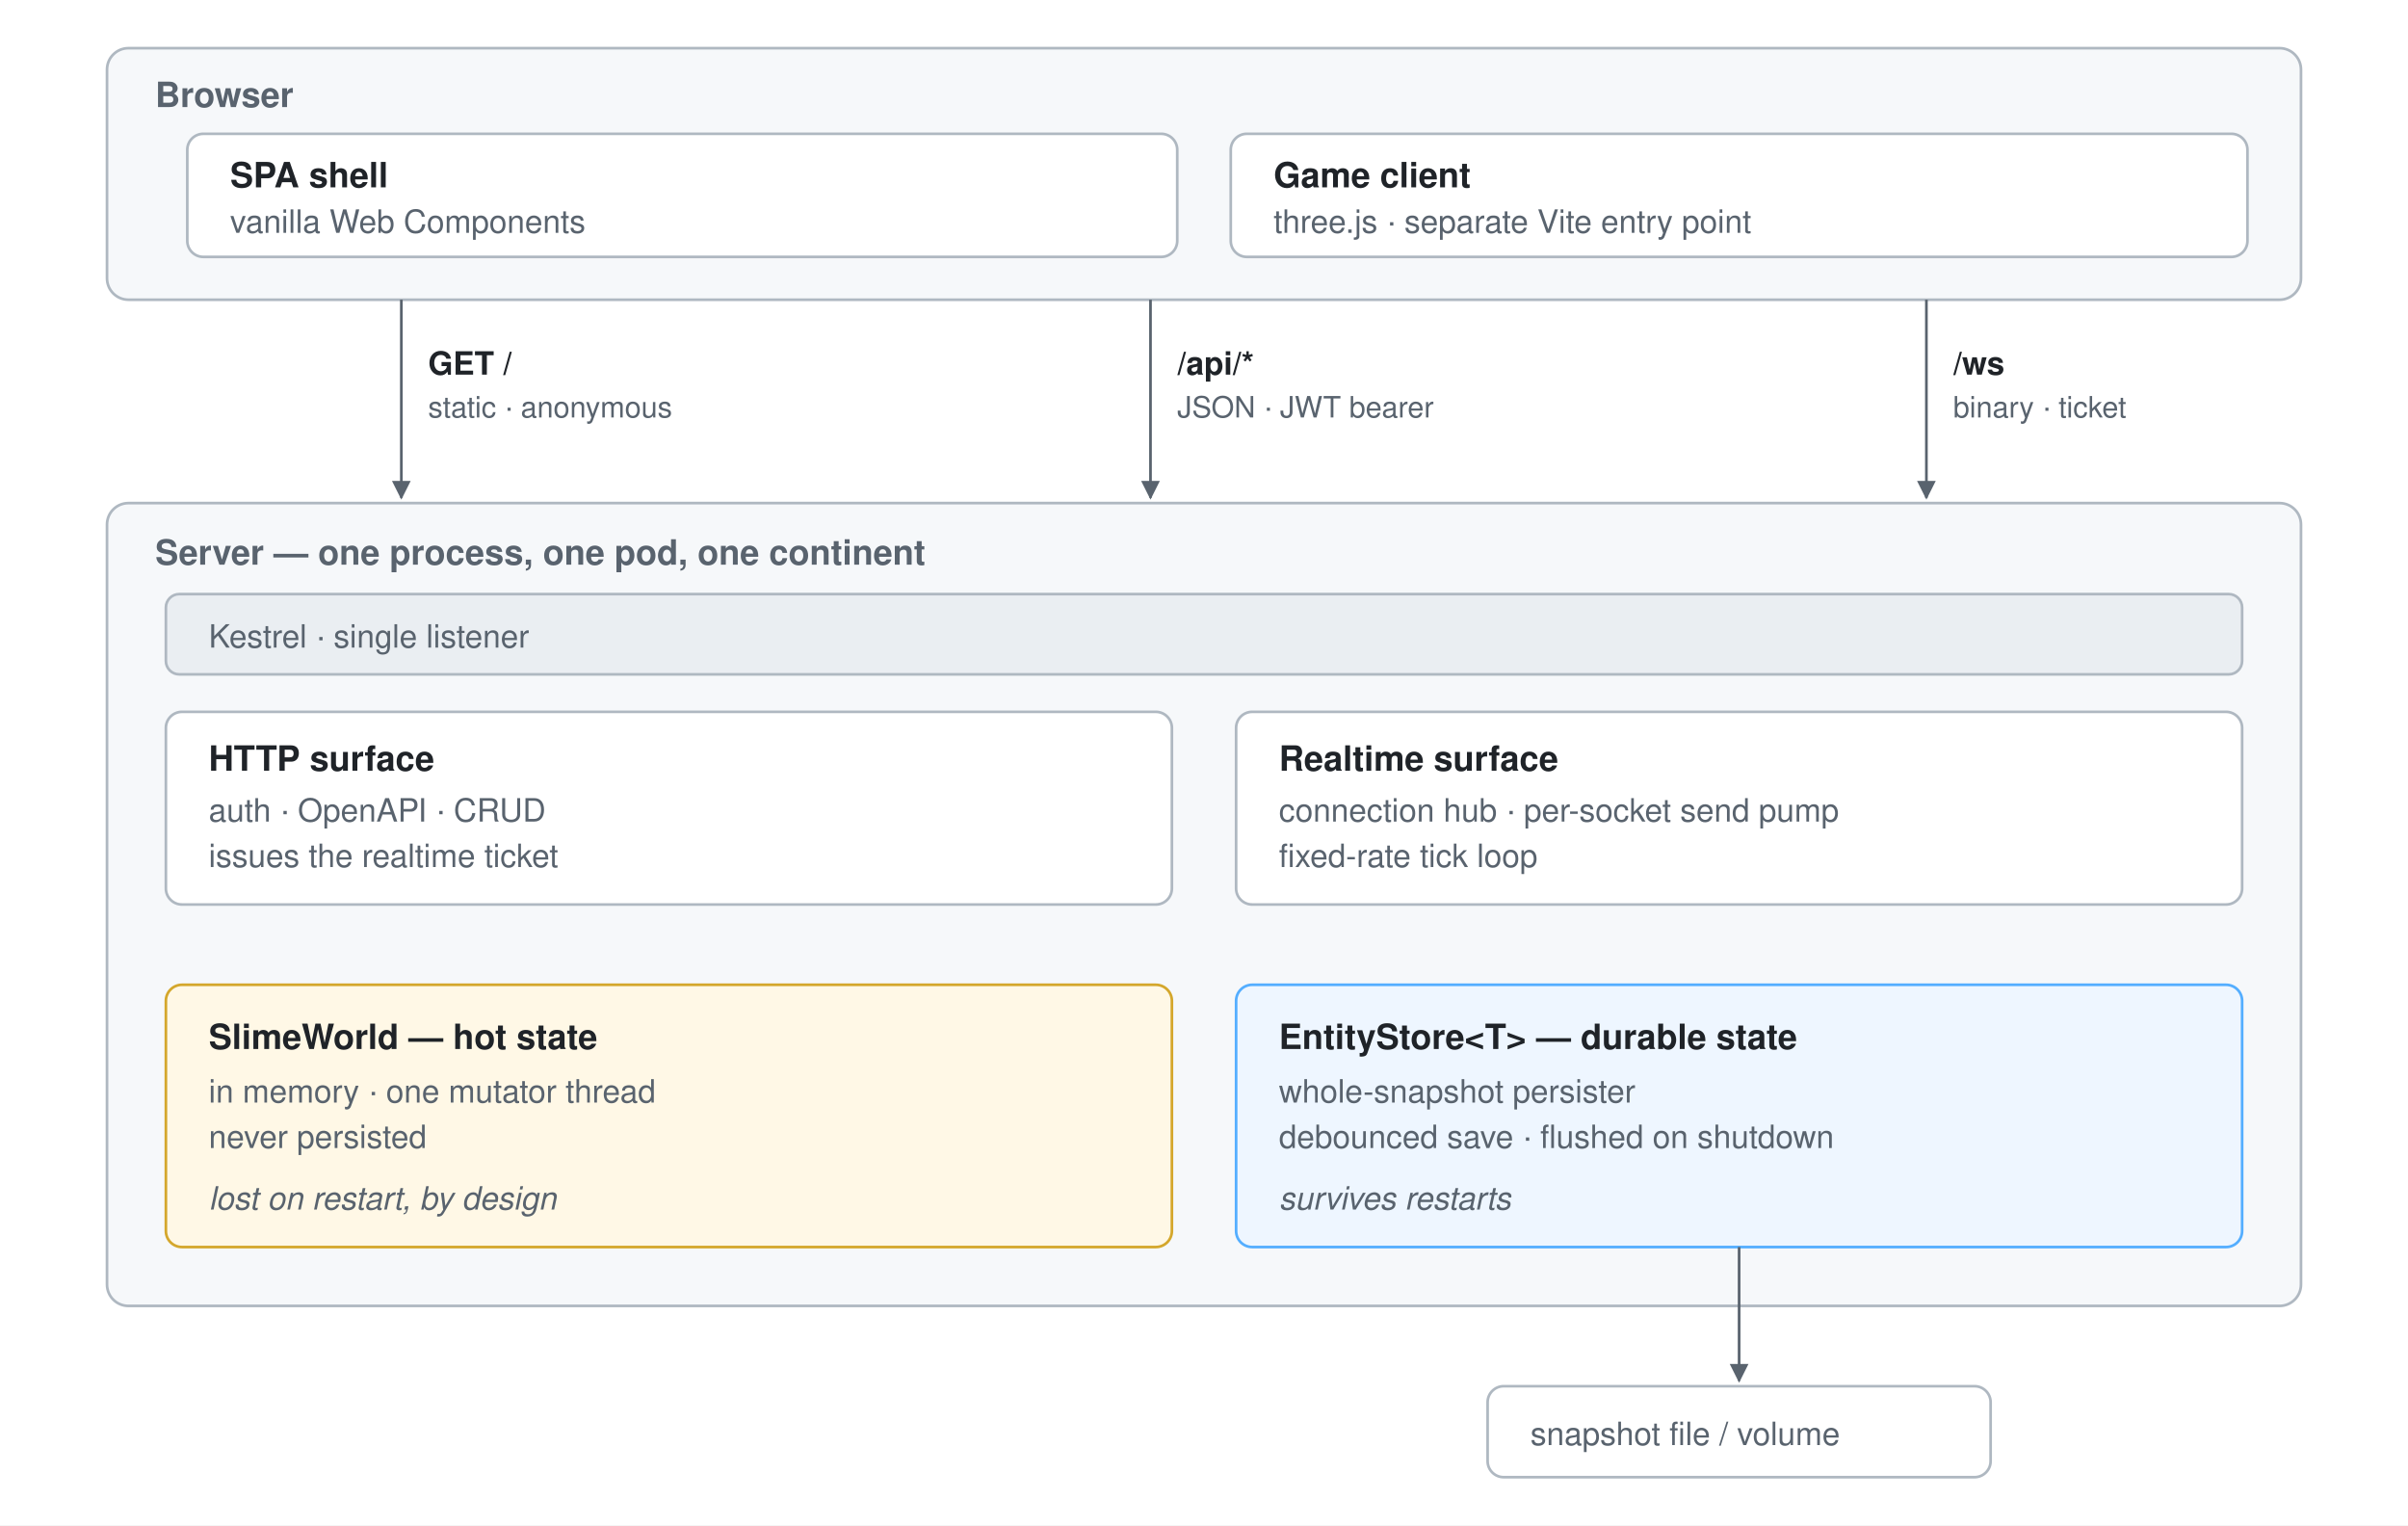
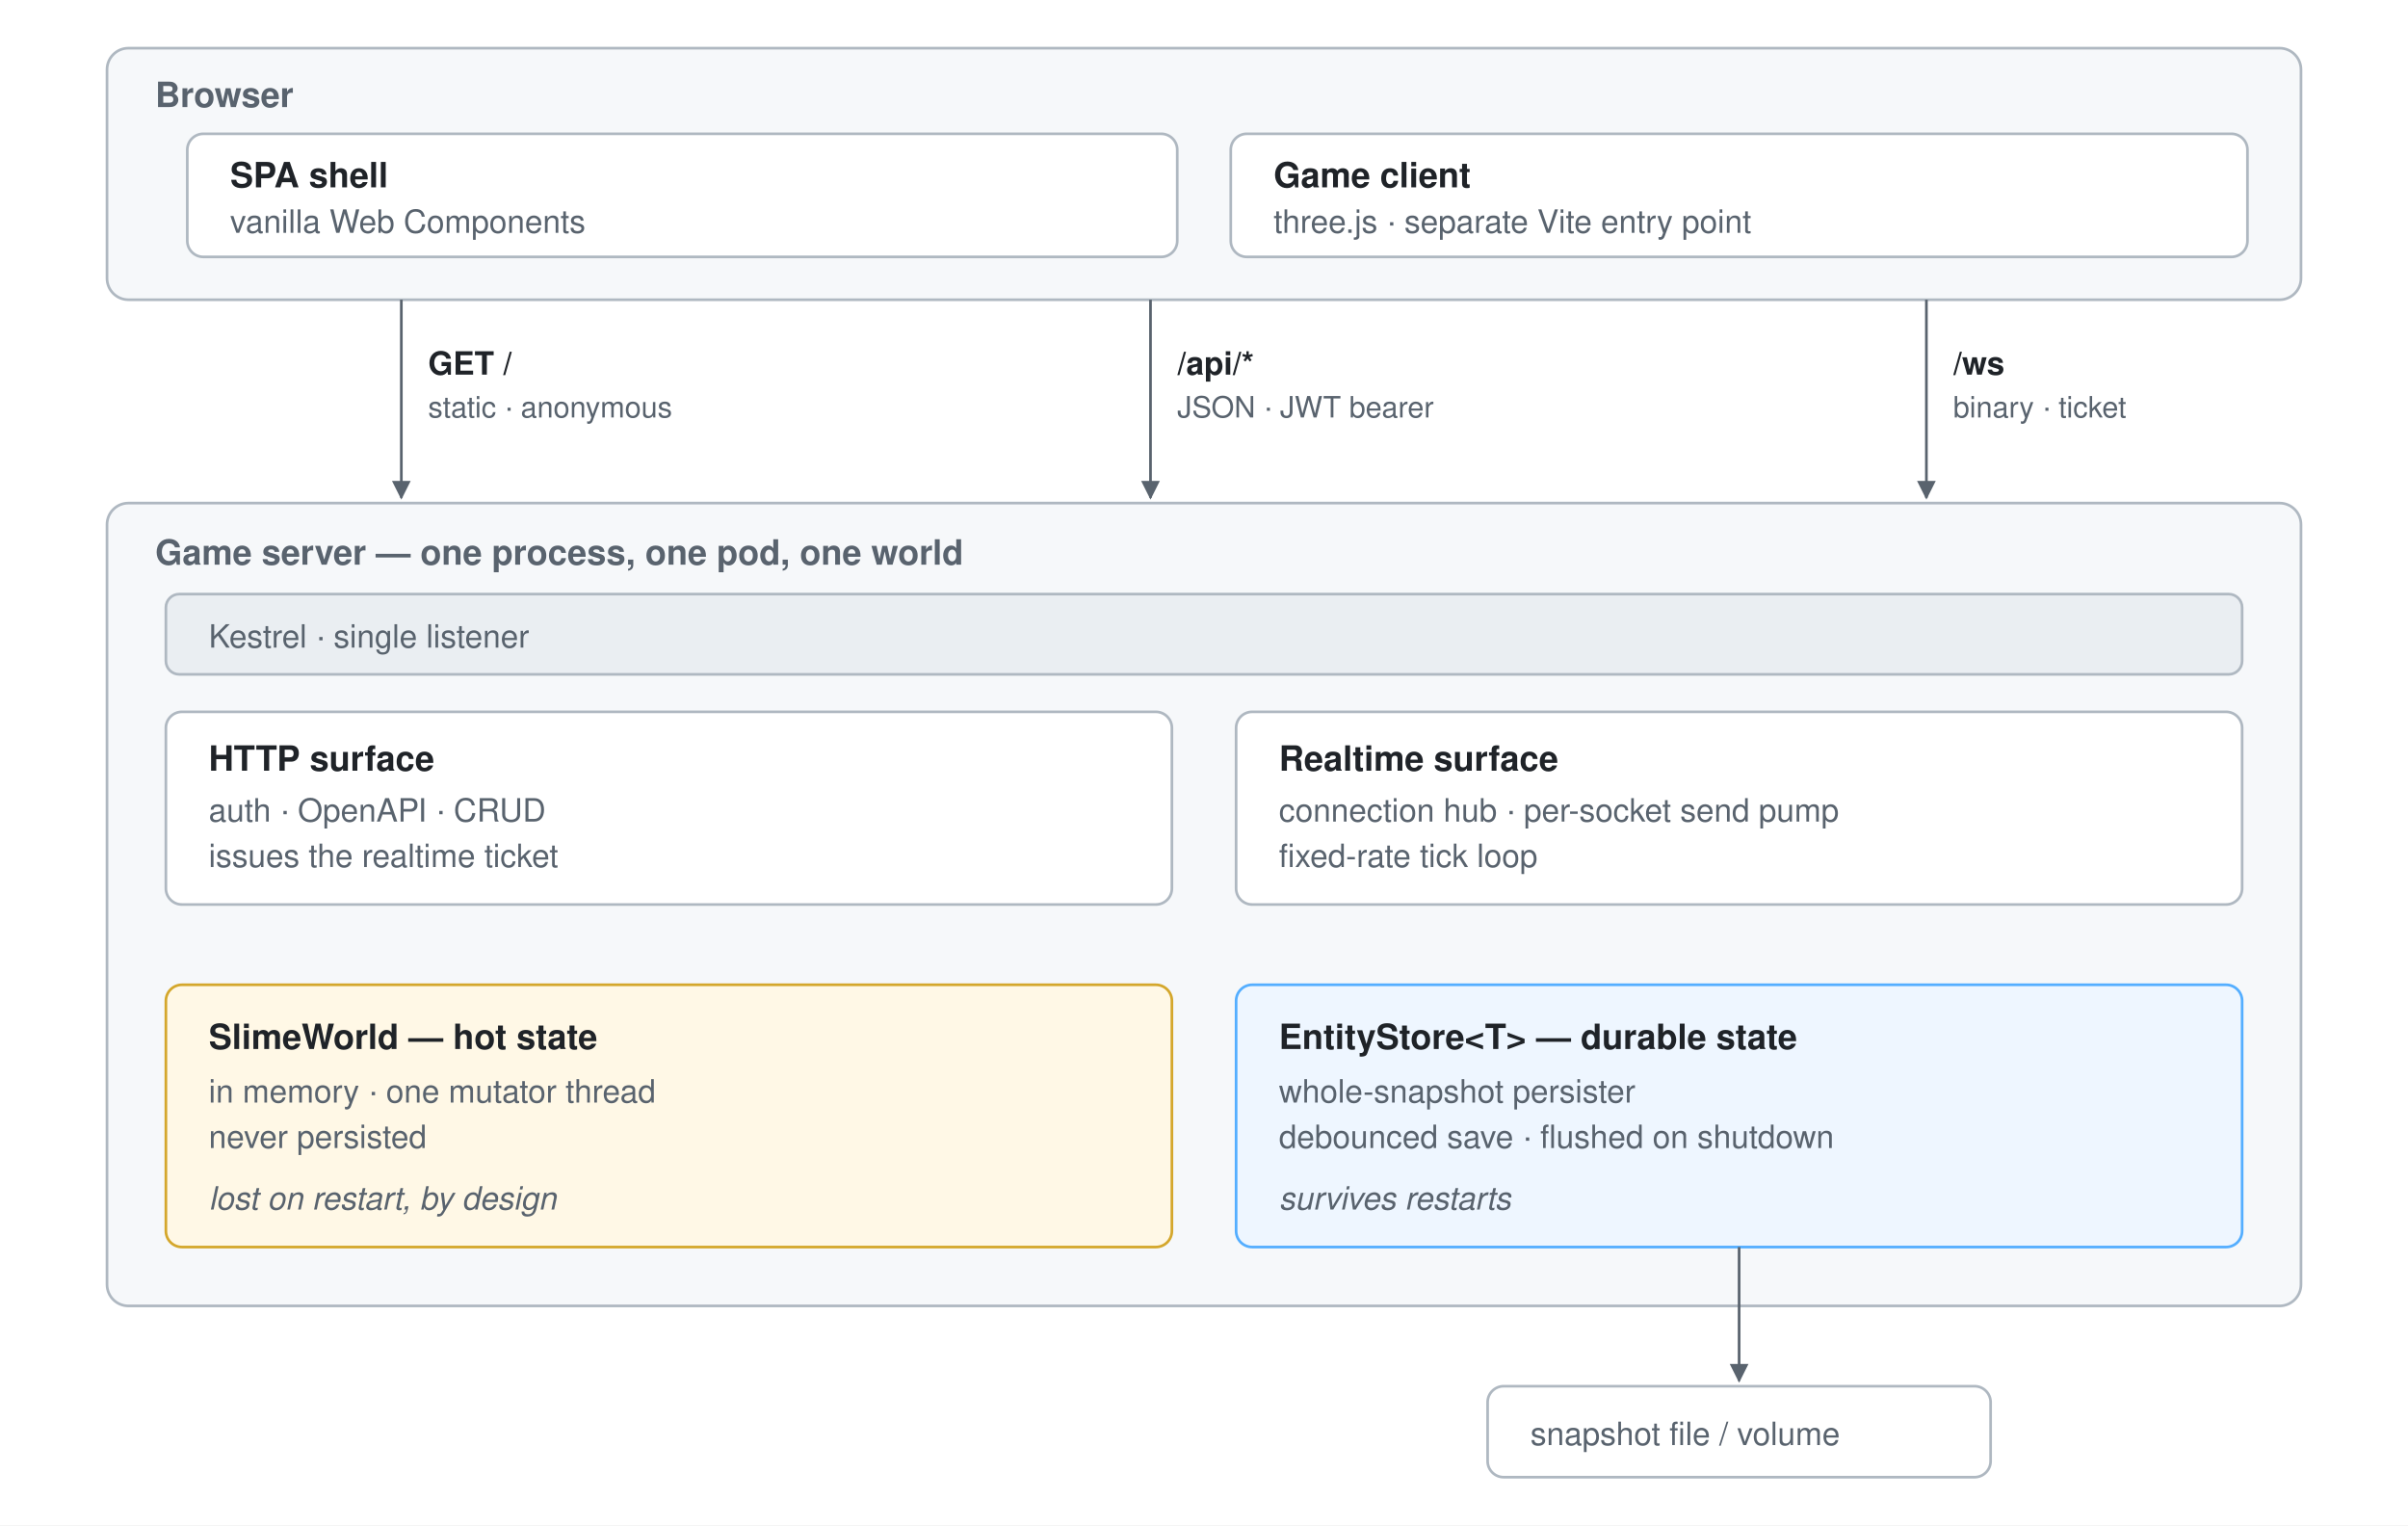
<svg xmlns="http://www.w3.org/2000/svg" viewBox="0 0 900 570" width="900" height="570" font-family="ui-sans-serif,-apple-system,Segoe UI,Helvetica,Arial,sans-serif">
  <style>
    .bg    { fill: #ffffff; }
    .outer { fill: #f6f8fa; stroke: #afb8c1; }
    .inner { fill: #ffffff; stroke: #afb8c1; }
    .hot   { fill: #fff8e6; stroke: #d4a72c; }
    .dur   { fill: #eef6ff; stroke: #54aeff; }
    .strip { fill: #eaeef2; stroke: #afb8c1; }
    .t     { fill: #1f2328; }
    .dim   { fill: #59636e; }
    .ln    { stroke: #59636e; }
    @media (prefers-color-scheme: dark) {
      .bg    { fill: #0d1117; }
      .outer { fill: #161b22; stroke: #3d444d; }
      .inner { fill: #0d1117; stroke: #3d444d; }
      .hot   { fill: #2b2417; stroke: #d4a72c; }
      .dur   { fill: #121d2f; stroke: #316dca; }
      .strip { fill: #21262d; stroke: #3d444d; }
      .t     { fill: #e6edf3; }
      .dim   { fill: #9198a1; }
      .ln    { stroke: #9198a1; }
    }
  </style>
  <defs>
    <marker id="a" viewBox="0 0 10 10" refX="9" refY="5" markerWidth="7" markerHeight="7" orient="auto-start-reverse">
      <path d="M0,0 L10,5 L0,10 z" class="dim" />
    </marker>
  </defs>
  <rect class="bg" width="900" height="570" />
  <rect class="outer" x="40" y="18" width="820" height="94" rx="8" />
  <text class="dim" x="58" y="40" font-size="13" font-weight="600">Browser</text>
  <rect class="inner" x="70" y="50" width="370" height="46" rx="6" />
  <text class="t" x="86" y="70" font-size="13" font-weight="600">SPA shell</text>
  <text class="dim" x="86" y="87" font-size="12">vanilla Web Components</text>
  <rect class="inner" x="460" y="50" width="380" height="46" rx="6" />
  <text class="t" x="476" y="70" font-size="13" font-weight="600">Game client</text>
  <text class="dim" x="476" y="87" font-size="12">three.js · separate Vite entry point</text>
  <line class="ln" x1="150" y1="112" x2="150" y2="186" marker-end="url(#a)" />
  <text class="t" x="160" y="140" font-size="12" font-weight="600">GET /</text>
  <text class="dim" x="160" y="156" font-size="11">static · anonymous</text>
  <line class="ln" x1="430" y1="112" x2="430" y2="186" marker-end="url(#a)" />
  <text class="t" x="440" y="140" font-size="12" font-weight="600">/api/*</text>
  <text class="dim" x="440" y="156" font-size="11">JSON · JWT bearer</text>
  <line class="ln" x1="720" y1="112" x2="720" y2="186" marker-end="url(#a)" />
  <text class="t" x="730" y="140" font-size="12" font-weight="600">/ws</text>
  <text class="dim" x="730" y="156" font-size="11">binary · ticket</text>
  <rect class="outer" x="40" y="188" width="820" height="300" rx="8" />
-   <text class="dim" x="58" y="211" font-size="13" font-weight="600">Server — one process, one pod, one continent</text>
+   <text class="dim" x="58" y="211" font-size="13" font-weight="600">Game server — one process, one pod, one world</text>
  <rect class="strip" x="62" y="222" width="776" height="30" rx="5" />
  <text class="dim" x="78" y="242" font-size="12">Kestrel · single listener</text>
  <rect class="inner" x="62" y="266" width="376" height="72" rx="6" />
  <text class="t" x="78" y="288" font-size="13" font-weight="600">HTTP surface</text>
  <text class="dim" x="78" y="307" font-size="12">auth · OpenAPI · CRUD</text>
  <text class="dim" x="78" y="324" font-size="12">issues the realtime ticket</text>
  <rect class="inner" x="462" y="266" width="376" height="72" rx="6" />
  <text class="t" x="478" y="288" font-size="13" font-weight="600">Realtime surface</text>
  <text class="dim" x="478" y="307" font-size="12">connection hub · per-socket send pump</text>
  <text class="dim" x="478" y="324" font-size="12">fixed-rate tick loop</text>
  <rect class="hot" x="62" y="368" width="376" height="98" rx="6" />
  <text class="t" x="78" y="392" font-size="13" font-weight="600">SlimeWorld — hot state</text>
  <text class="dim" x="78" y="412" font-size="12">in memory · one mutator thread</text>
  <text class="dim" x="78" y="429" font-size="12">never persisted</text>
  <text class="dim" x="78" y="452" font-size="12" font-style="italic">lost on restart, by design</text>
  <rect class="dur" x="462" y="368" width="376" height="98" rx="6" />
  <text class="t" x="478" y="392" font-size="13" font-weight="600">EntityStore&lt;T&gt; — durable state</text>
  <text class="dim" x="478" y="412" font-size="12">whole-snapshot persister</text>
  <text class="dim" x="478" y="429" font-size="12">debounced save · flushed on shutdown</text>
  <text class="dim" x="478" y="452" font-size="12" font-style="italic">survives restarts</text>
  <line class="ln" x1="650" y1="466" x2="650" y2="516" marker-end="url(#a)" />
  <rect class="inner" x="556" y="518" width="188" height="34" rx="6" />
  <text class="dim" x="572" y="540" font-size="12">snapshot file / volume</text>
</svg>
